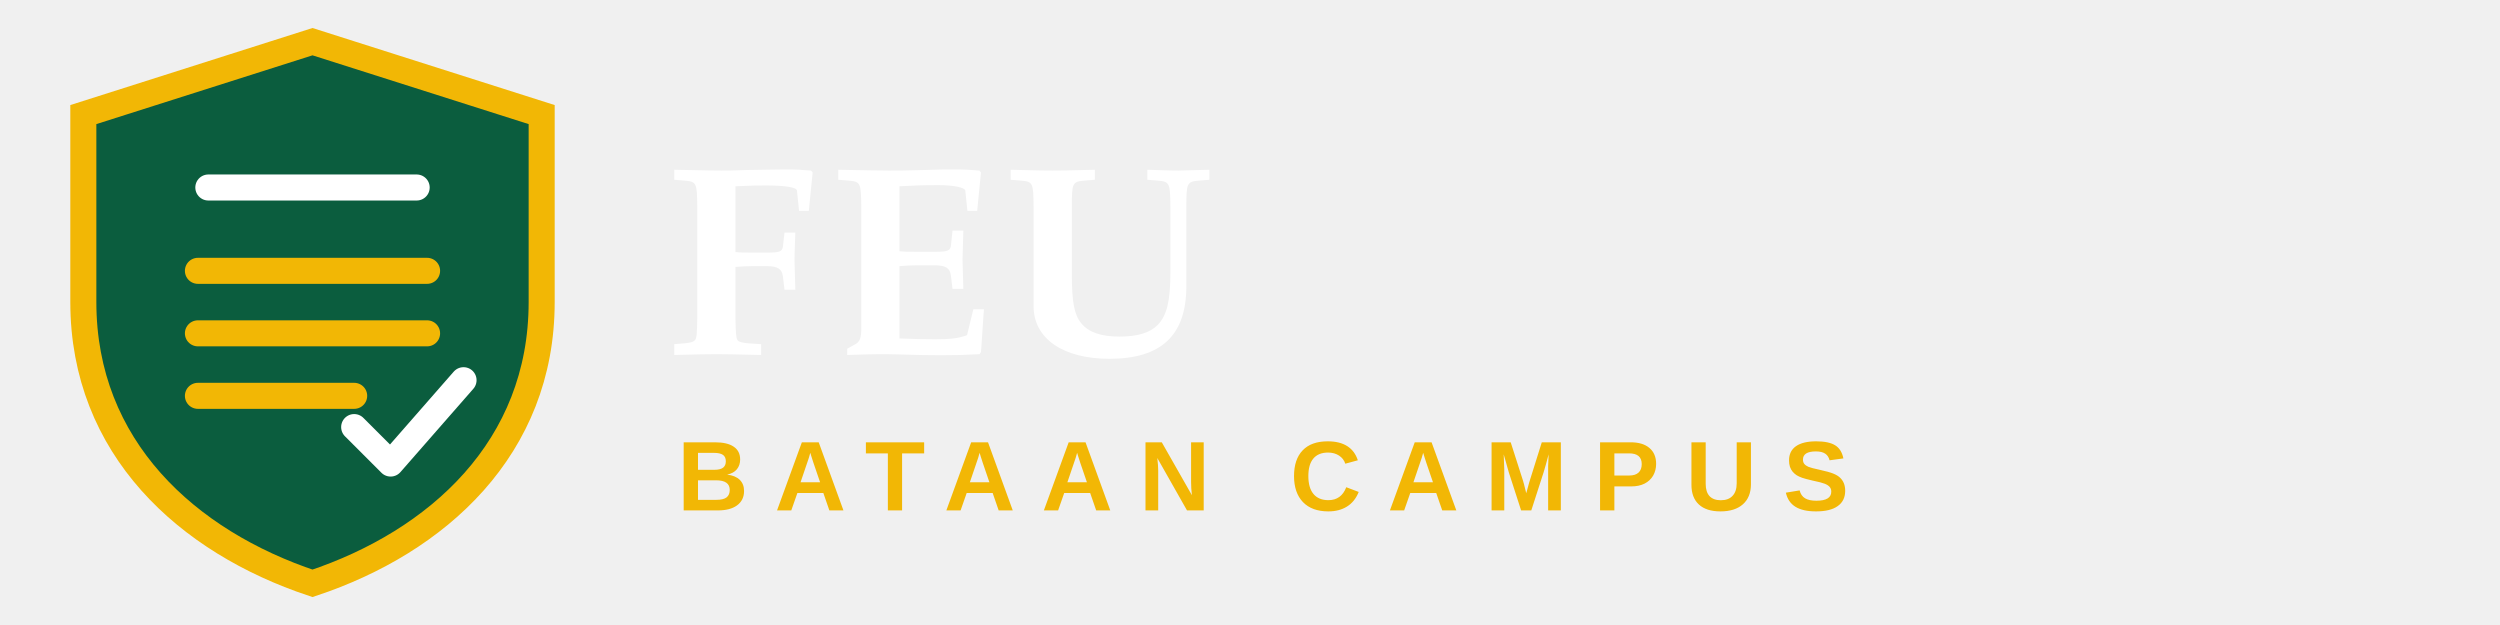
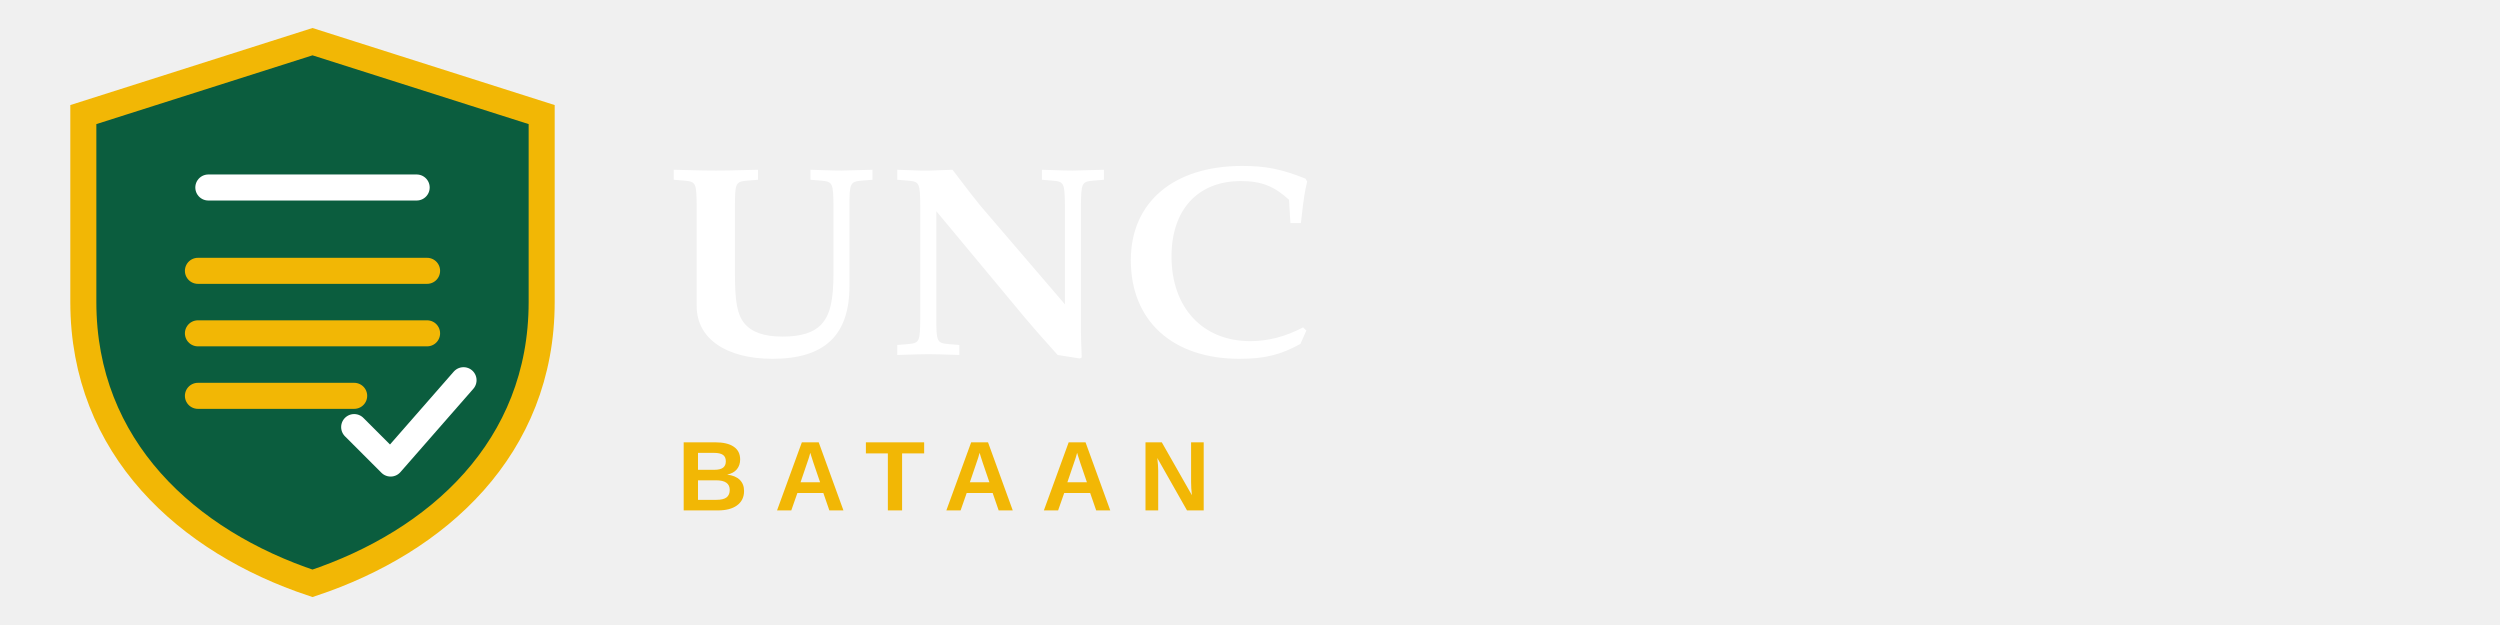
- <svg xmlns="http://www.w3.org/2000/svg" viewBox="0 0 480 120" role="img" aria-label="FEU Bataan Campus">
+ <svg xmlns="http://www.w3.org/2000/svg" viewBox="0 0 480 120" role="img" aria-label="UNC Bataan">
  <path d="M60 8 L104 22 V58 C104 86 84 104 60 112 C36 104 16 86 16 58 V22 Z" fill="#0b5d3e" stroke="#f2b705" stroke-width="5" />
  <path d="M38 52 h44 M38 64 h44 M38 76 h30" stroke="#f2b705" stroke-width="5" stroke-linecap="round" />
  <path d="M68 82 l7 7 l14 -16" fill="none" stroke="#ffffff" stroke-width="5" stroke-linecap="round" stroke-linejoin="round" />
  <path d="M40 36 h40" stroke="#ffffff" stroke-width="5" stroke-linecap="round" />
-   <text x="128" y="68" font-family="'Palatino Linotype', Palatino, Georgia, serif" font-size="52" font-weight="700" fill="#ffffff" letter-spacing="2">FEU</text>
-   <text x="130" y="98" font-family="'Segoe UI', Arial, sans-serif" font-size="19" font-weight="700" fill="#f2b705" letter-spacing="5">BATAAN CAMPUS</text>
+   <text x="128" y="68" font-family="'Palatino Linotype', Palatino, Georgia, serif" font-size="52" font-weight="700" fill="#ffffff" letter-spacing="2">UNC</text>
+   <text x="130" y="98" font-family="'Segoe UI', Arial, sans-serif" font-size="19" font-weight="700" fill="#f2b705" letter-spacing="5">BATAAN</text>
</svg>
